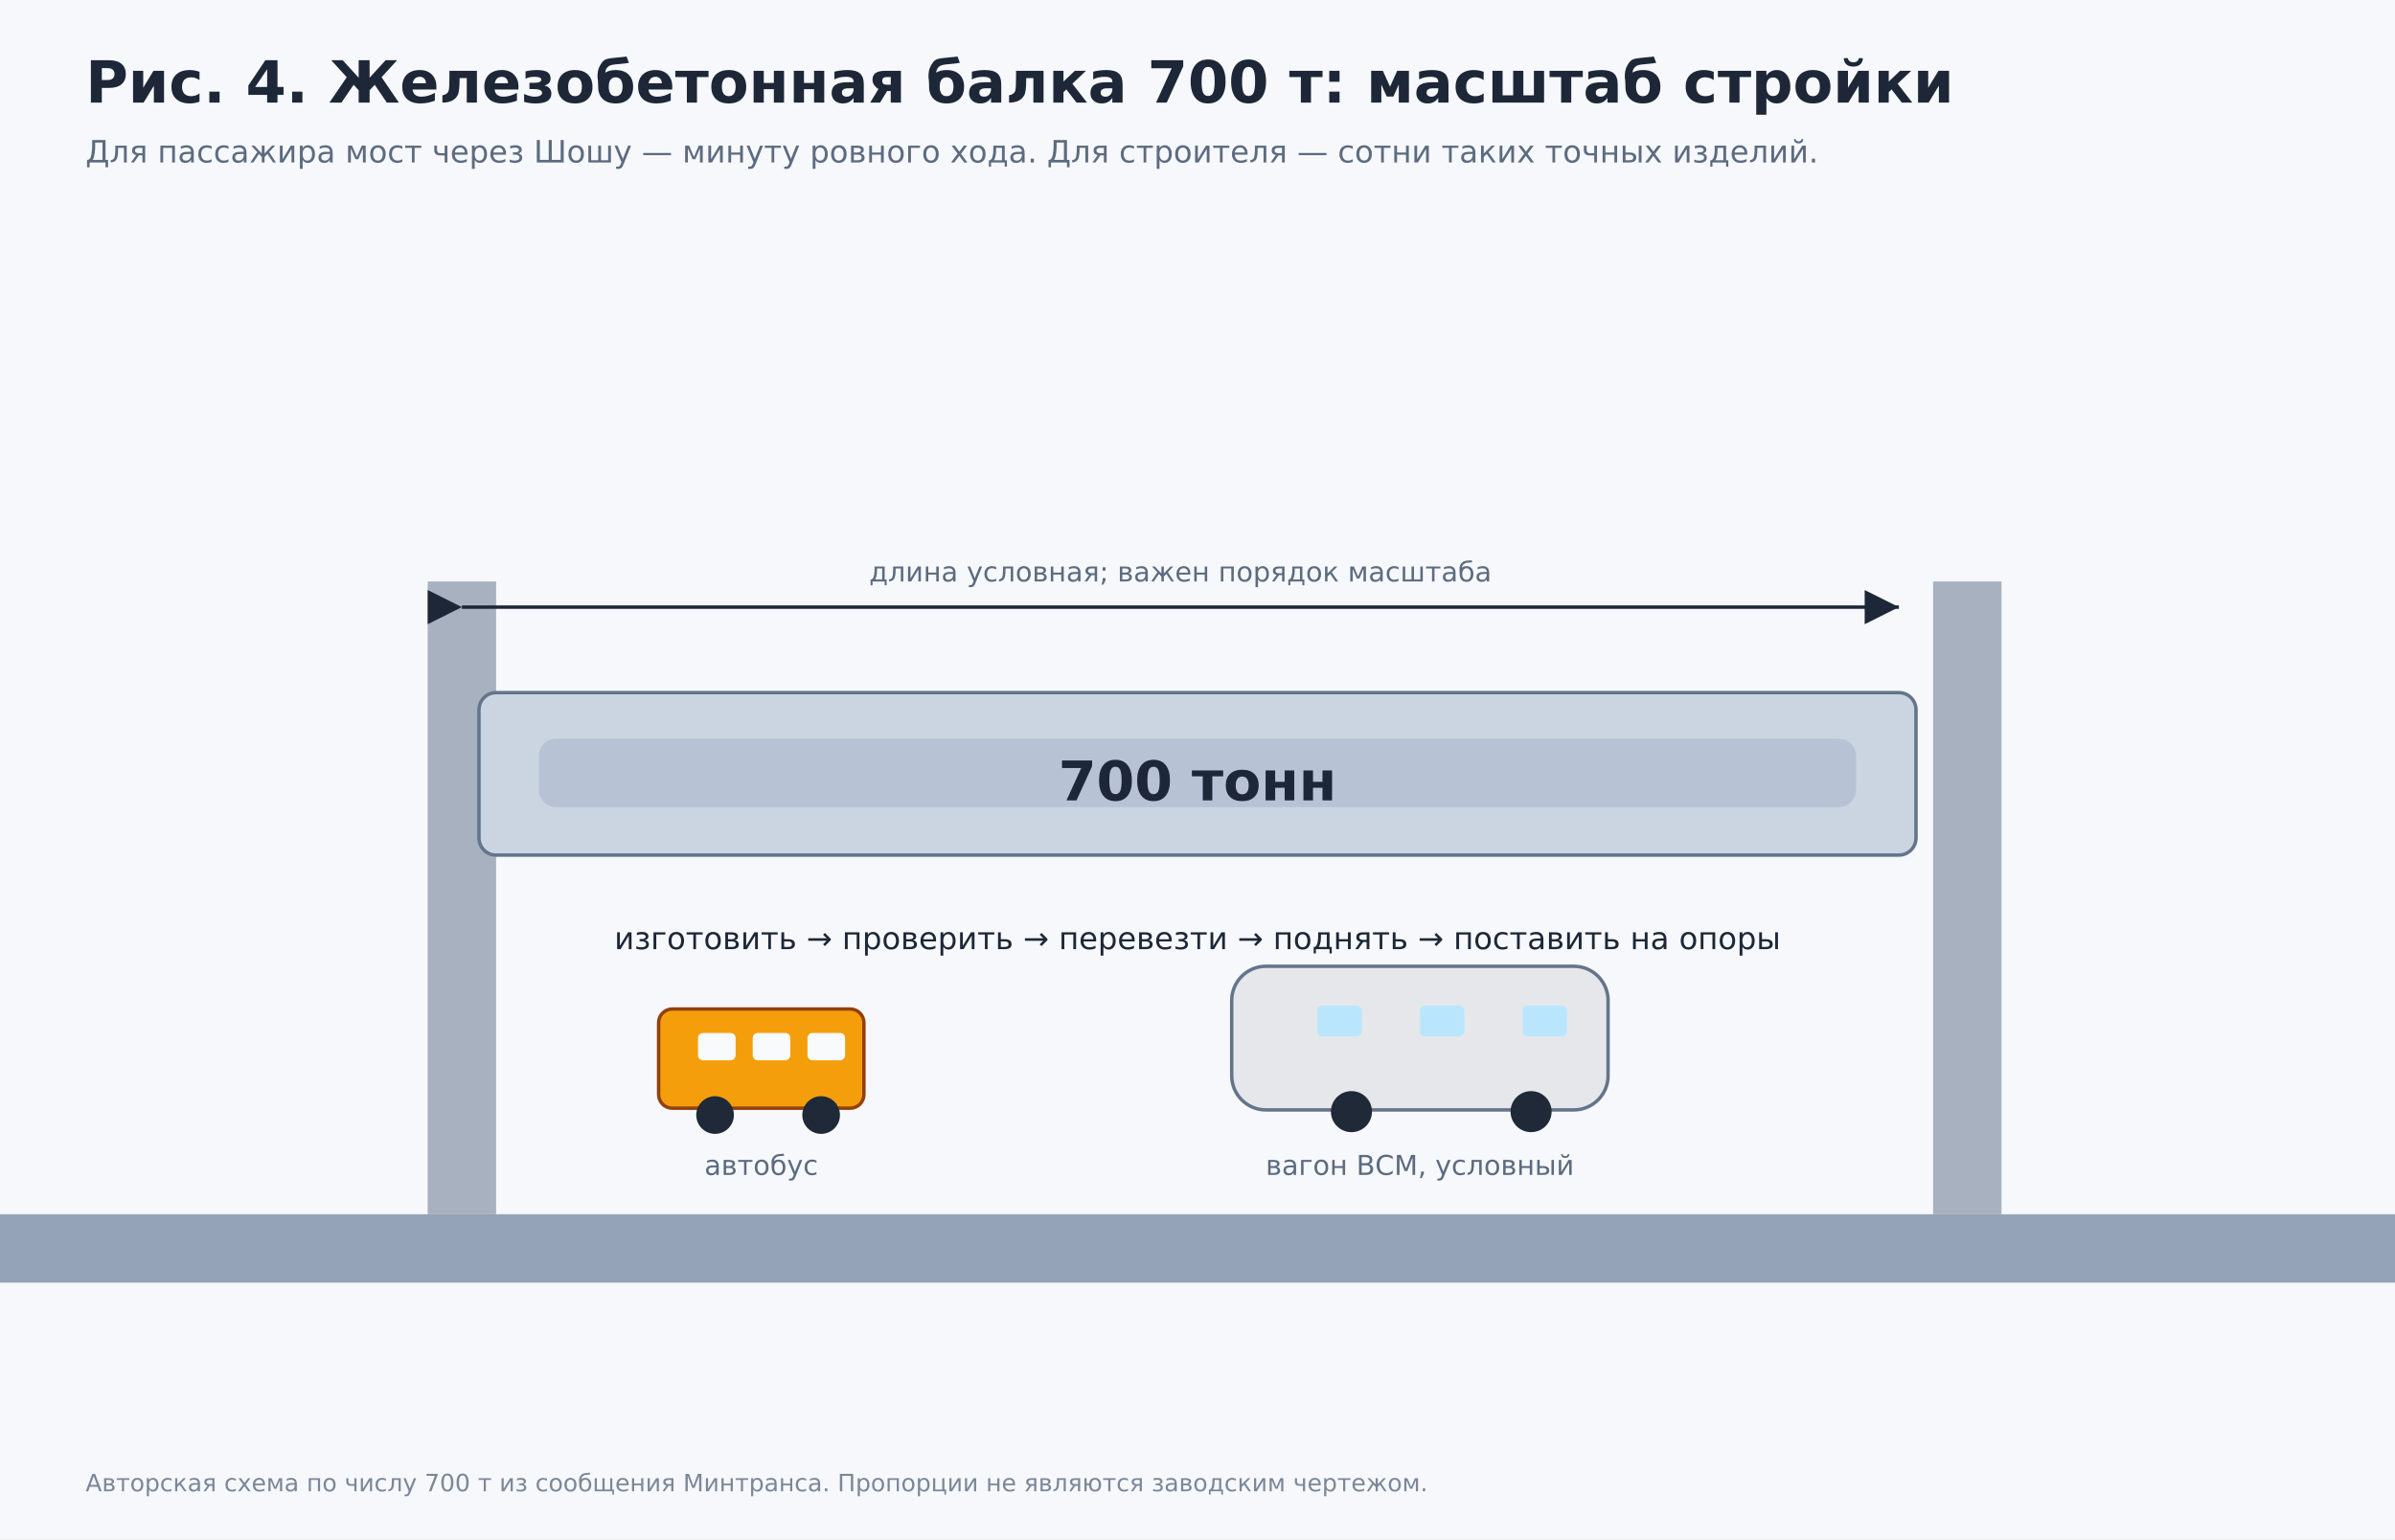
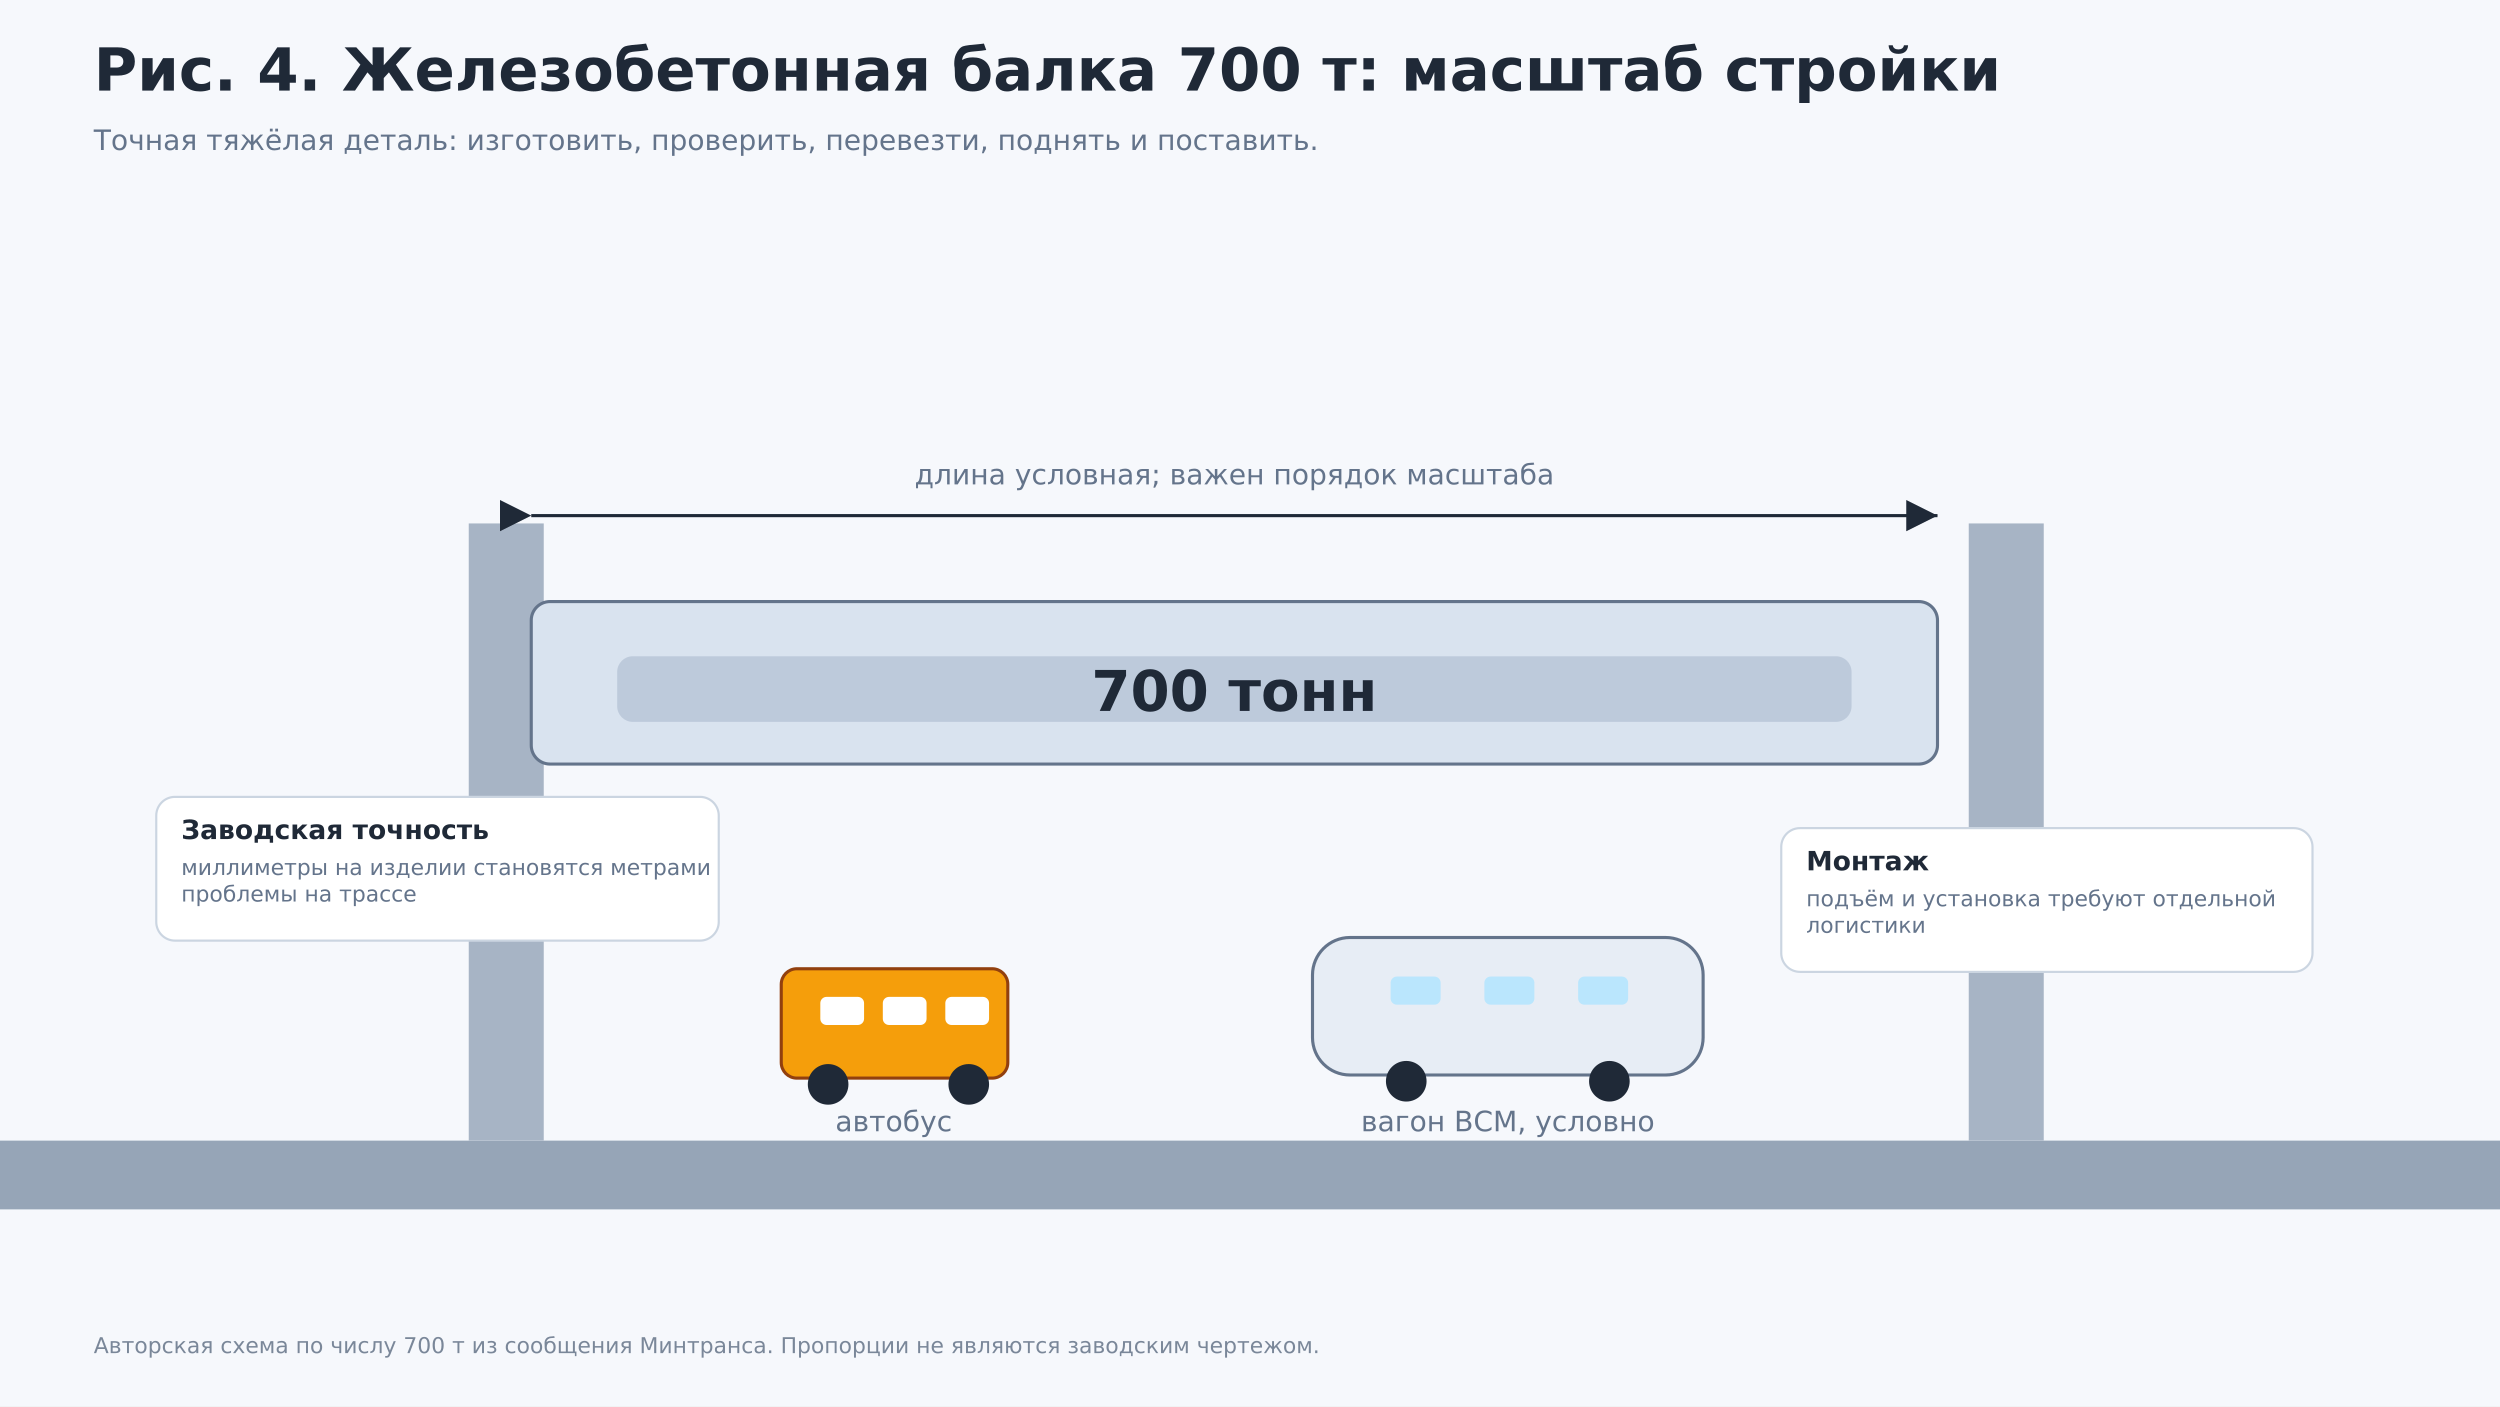
- <svg xmlns="http://www.w3.org/2000/svg" baseProfile="full" height="900" version="1.1" viewBox="0 0 1400 900" width="1400">
+ <svg xmlns="http://www.w3.org/2000/svg" baseProfile="full" height="900" version="1.1" viewBox="0 0 1600 900" width="1600">
  <defs>
    <marker id="arrow" markerHeight="10" markerWidth="10" orient="auto" refX="10" refY="5">
-       <path d="M 0 0 L 10 5 L 0 10 z" fill="#1d2737" />
+       <path d="M 0 0 L 10 5 L 0 10 z" fill="#1f2937" />
    </marker>
    <marker id="arrow_white" markerHeight="10" markerWidth="10" orient="auto" refX="10" refY="5">
-       <path d="M 0 0 L 10 5 L 0 10 z" fill="white" />
+       <path d="M 0 0 L 10 5 L 0 10 z" fill="#ffffff" />
    </marker>
-     <marker id="dot" markerHeight="8" markerWidth="8" orient="auto" refX="4" refY="4">
-       <circle cx="4" cy="4" fill="#1d2737" r="3" />
+     <marker id="arrow_red" markerHeight="10" markerWidth="10" orient="auto" refX="10" refY="5">
+       <path d="M 0 0 L 10 5 L 0 10 z" fill="#ef4444" />
+     </marker>
+     <marker id="arrow_blue" markerHeight="10" markerWidth="10" orient="auto" refX="10" refY="5">
+       <path d="M 0 0 L 10 5 L 0 10 z" fill="#2563eb" />
+     </marker>
+     <marker id="arrow_green" markerHeight="10" markerWidth="10" orient="auto" refX="10" refY="5">
+       <path d="M 0 0 L 10 5 L 0 10 z" fill="#22c55e" />
    </marker>
  </defs>
-   <rect fill="#f7f8fb" height="900" width="1400" x="0" y="0" />
-   <text fill="#1d2737" font-family="DejaVu Sans, Arial, sans-serif" font-size="34" font-weight="700" x="50" y="60">Рис. 4. Железобетонная балка 700 т: масштаб стройки</text>
-   <text fill="#5c6b80" font-family="DejaVu Sans, Arial, sans-serif" font-size="18" x="50" y="95">Для пассажира мост через Шошу — минуту ровного хода. Для строителя — сотни таких точных изделий.</text>
-   <rect fill="#94a3b8" height="40" width="1400" x="0" y="710" />
-   <rect fill="#a8b1bf" height="370" width="40" x="250" y="340" />
-   <rect fill="#a8b1bf" height="370" width="40" x="1130" y="340" />
-   <rect fill="#cbd5e1" height="95" rx="10" stroke="#64748b" stroke-width="2" width="840" x="280" y="405" />
-   <rect fill="#b7c3d5" height="40" rx="10" width="770" x="315" y="432" />
-   <text fill="#1d2737" font-family="DejaVu Sans, Arial, sans-serif" font-size="32" font-weight="700" text-anchor="middle" x="700" y="468">700 тонн</text>
-   <line marker-end="url(#arrow)" marker-start="url(#arrow)" stroke="#1d2737" stroke-width="2" x1="270" x2="1110" y1="355" y2="355" />
-   <text fill="#5c6b80" font-family="DejaVu Sans, Arial, sans-serif" font-size="16" text-anchor="middle" x="690" y="340">длина условная; важен порядок масштаба</text>
-   <rect fill="#f59e0b" height="58" rx="8" stroke="#92400e" stroke-width="2" width="120" x="385" y="590" />
-   <rect fill="#f8fafc" height="16" rx="3" width="22" x="408" y="604" />
-   <rect fill="#f8fafc" height="16" rx="3" width="22" x="440" y="604" />
-   <rect fill="#f8fafc" height="16" rx="3" width="22" x="472" y="604" />
-   <circle cx="418" cy="652" fill="#1f2937" r="11" />
-   <circle cx="480" cy="652" fill="#1f2937" r="11" />
-   <text fill="#5c6b80" font-family="DejaVu Sans, Arial, sans-serif" font-size="16" text-anchor="middle" x="445" y="687">автобус</text>
-   <rect fill="#e5e7eb" height="84" rx="20" stroke="#64748b" stroke-width="2" width="220" x="720" y="565" />
-   <rect fill="#bae6fd" height="18" rx="3" width="26" x="770" y="588" />
-   <rect fill="#bae6fd" height="18" rx="3" width="26" x="830" y="588" />
-   <rect fill="#bae6fd" height="18" rx="3" width="26" x="890" y="588" />
-   <circle cx="790" cy="650" fill="#1f2937" r="12" />
-   <circle cx="895" cy="650" fill="#1f2937" r="12" />
-   <text fill="#5c6b80" font-family="DejaVu Sans, Arial, sans-serif" font-size="16" text-anchor="middle" x="830" y="687">вагон ВСМ, условный</text>
-   <text fill="#1d2737" font-family="DejaVu Sans, Arial, sans-serif" font-size="18" text-anchor="middle" x="700" y="555">изготовить → проверить → перевезти → поднять → поставить на опоры</text>
-   <text fill="#7b8799" font-family="DejaVu Sans, Arial, sans-serif" font-size="14" x="50" y="872">Авторская схема по числу 700 т из сообщения Минтранса. Пропорции не являются заводским чертежом.</text>
+   <rect fill="#f6f8fc" height="900" width="1600" x="0" y="0" />
+   <text fill="#1f2937" font-family="DejaVu Sans, Arial, sans-serif" font-size="38" font-weight="700" text-anchor="start" x="60" y="58">Рис. 4. Железобетонная балка 700 т: масштаб стройки</text>
+   <text fill="#64748b" font-family="DejaVu Sans, Arial, sans-serif" font-size="18" font-weight="normal" text-anchor="start" x="60" y="96">Точная тяжёлая деталь: изготовить, проверить, перевезти, поднять и поставить.</text>
+   <rect fill="#96a5b7" height="44" width="1600" x="0" y="730" />
+   <rect fill="#a7b4c5" height="395" width="48" x="300" y="335" />
+   <rect fill="#a7b4c5" height="395" width="48" x="1260" y="335" />
+   <rect fill="#d9e3ef" height="104" rx="12" stroke="#64748b" stroke-width="2" width="900" x="340" y="385" />
+   <rect fill="#bdcadb" height="42" rx="10" width="790" x="395" y="420" />
+   <text fill="#1f2937" font-family="DejaVu Sans, Arial, sans-serif" font-size="36" font-weight="700" text-anchor="middle" x="790" y="455">700 тонн</text>
+   <line marker-end="url(#arrow)" marker-start="url(#arrow)" stroke="#1f2937" stroke-width="2" x1="340" x2="1240" y1="330" y2="330" />
+   <text fill="#64748b" font-family="DejaVu Sans, Arial, sans-serif" font-size="18" text-anchor="middle" x="790" y="310">длина условная; важен порядок масштаба</text>
+   <rect fill="#f59e0b" height="70" rx="10" stroke="#92400e" stroke-width="2" width="145" x="500" y="620" />
+   <rect fill="#ffffff" height="18" rx="4" width="28" x="525" y="638" />
+   <rect fill="#ffffff" height="18" rx="4" width="28" x="565" y="638" />
+   <rect fill="#ffffff" height="18" rx="4" width="28" x="605" y="638" />
+   <circle cx="530" cy="694" fill="#1f2937" r="13" />
+   <circle cx="620" cy="694" fill="#1f2937" r="13" />
+   <text fill="#64748b" font-family="DejaVu Sans, Arial, sans-serif" font-size="18" text-anchor="middle" x="572" y="724">автобус</text>
+   <rect fill="#e7edf5" height="88" rx="24" stroke="#64748b" stroke-width="2" width="250" x="840" y="600" />
+   <rect fill="#bae6fd" height="18" rx="4" width="32" x="890" y="625" />
+   <rect fill="#bae6fd" height="18" rx="4" width="32" x="950" y="625" />
+   <rect fill="#bae6fd" height="18" rx="4" width="32" x="1010" y="625" />
+   <circle cx="900" cy="692" fill="#1f2937" r="13" />
+   <circle cx="1030" cy="692" fill="#1f2937" r="13" />
+   <text fill="#64748b" font-family="DejaVu Sans, Arial, sans-serif" font-size="18" text-anchor="middle" x="965" y="724">вагон ВСМ, условно</text>
+   <rect fill="#ffffff" height="92" rx="12" ry="12" stroke="#cbd5e1" stroke-width="1.4" width="360" x="100" y="510" />
+   <text fill="#1f2937" font-family="DejaVu Sans, Arial, sans-serif" font-size="17" font-weight="700" text-anchor="start" x="116" y="537">Заводская точность</text>
+   <text fill="#64748b" font-family="DejaVu Sans, Arial, sans-serif" font-size="14" font-weight="normal" text-anchor="start" x="116" y="560">миллиметры на изделии становятся метрами</text>
+   <text fill="#64748b" font-family="DejaVu Sans, Arial, sans-serif" font-size="14" font-weight="normal" text-anchor="start" x="116" y="577">проблемы на трассе</text>
+   <rect fill="#ffffff" height="92" rx="12" ry="12" stroke="#cbd5e1" stroke-width="1.4" width="340" x="1140" y="530" />
+   <text fill="#1f2937" font-family="DejaVu Sans, Arial, sans-serif" font-size="17" font-weight="700" text-anchor="start" x="1156" y="557">Монтаж</text>
+   <text fill="#64748b" font-family="DejaVu Sans, Arial, sans-serif" font-size="14" font-weight="normal" text-anchor="start" x="1156" y="580">подъём и установка требуют отдельной</text>
+   <text fill="#64748b" font-family="DejaVu Sans, Arial, sans-serif" font-size="14" font-weight="normal" text-anchor="start" x="1156" y="597">логистики</text>
+   <text fill="#7a8799" font-family="DejaVu Sans, Arial, sans-serif" font-size="14" font-weight="normal" text-anchor="start" x="60" y="866">Авторская схема по числу 700 т из сообщения Минтранса. Пропорции не являются заводским чертежом.</text>
</svg>
